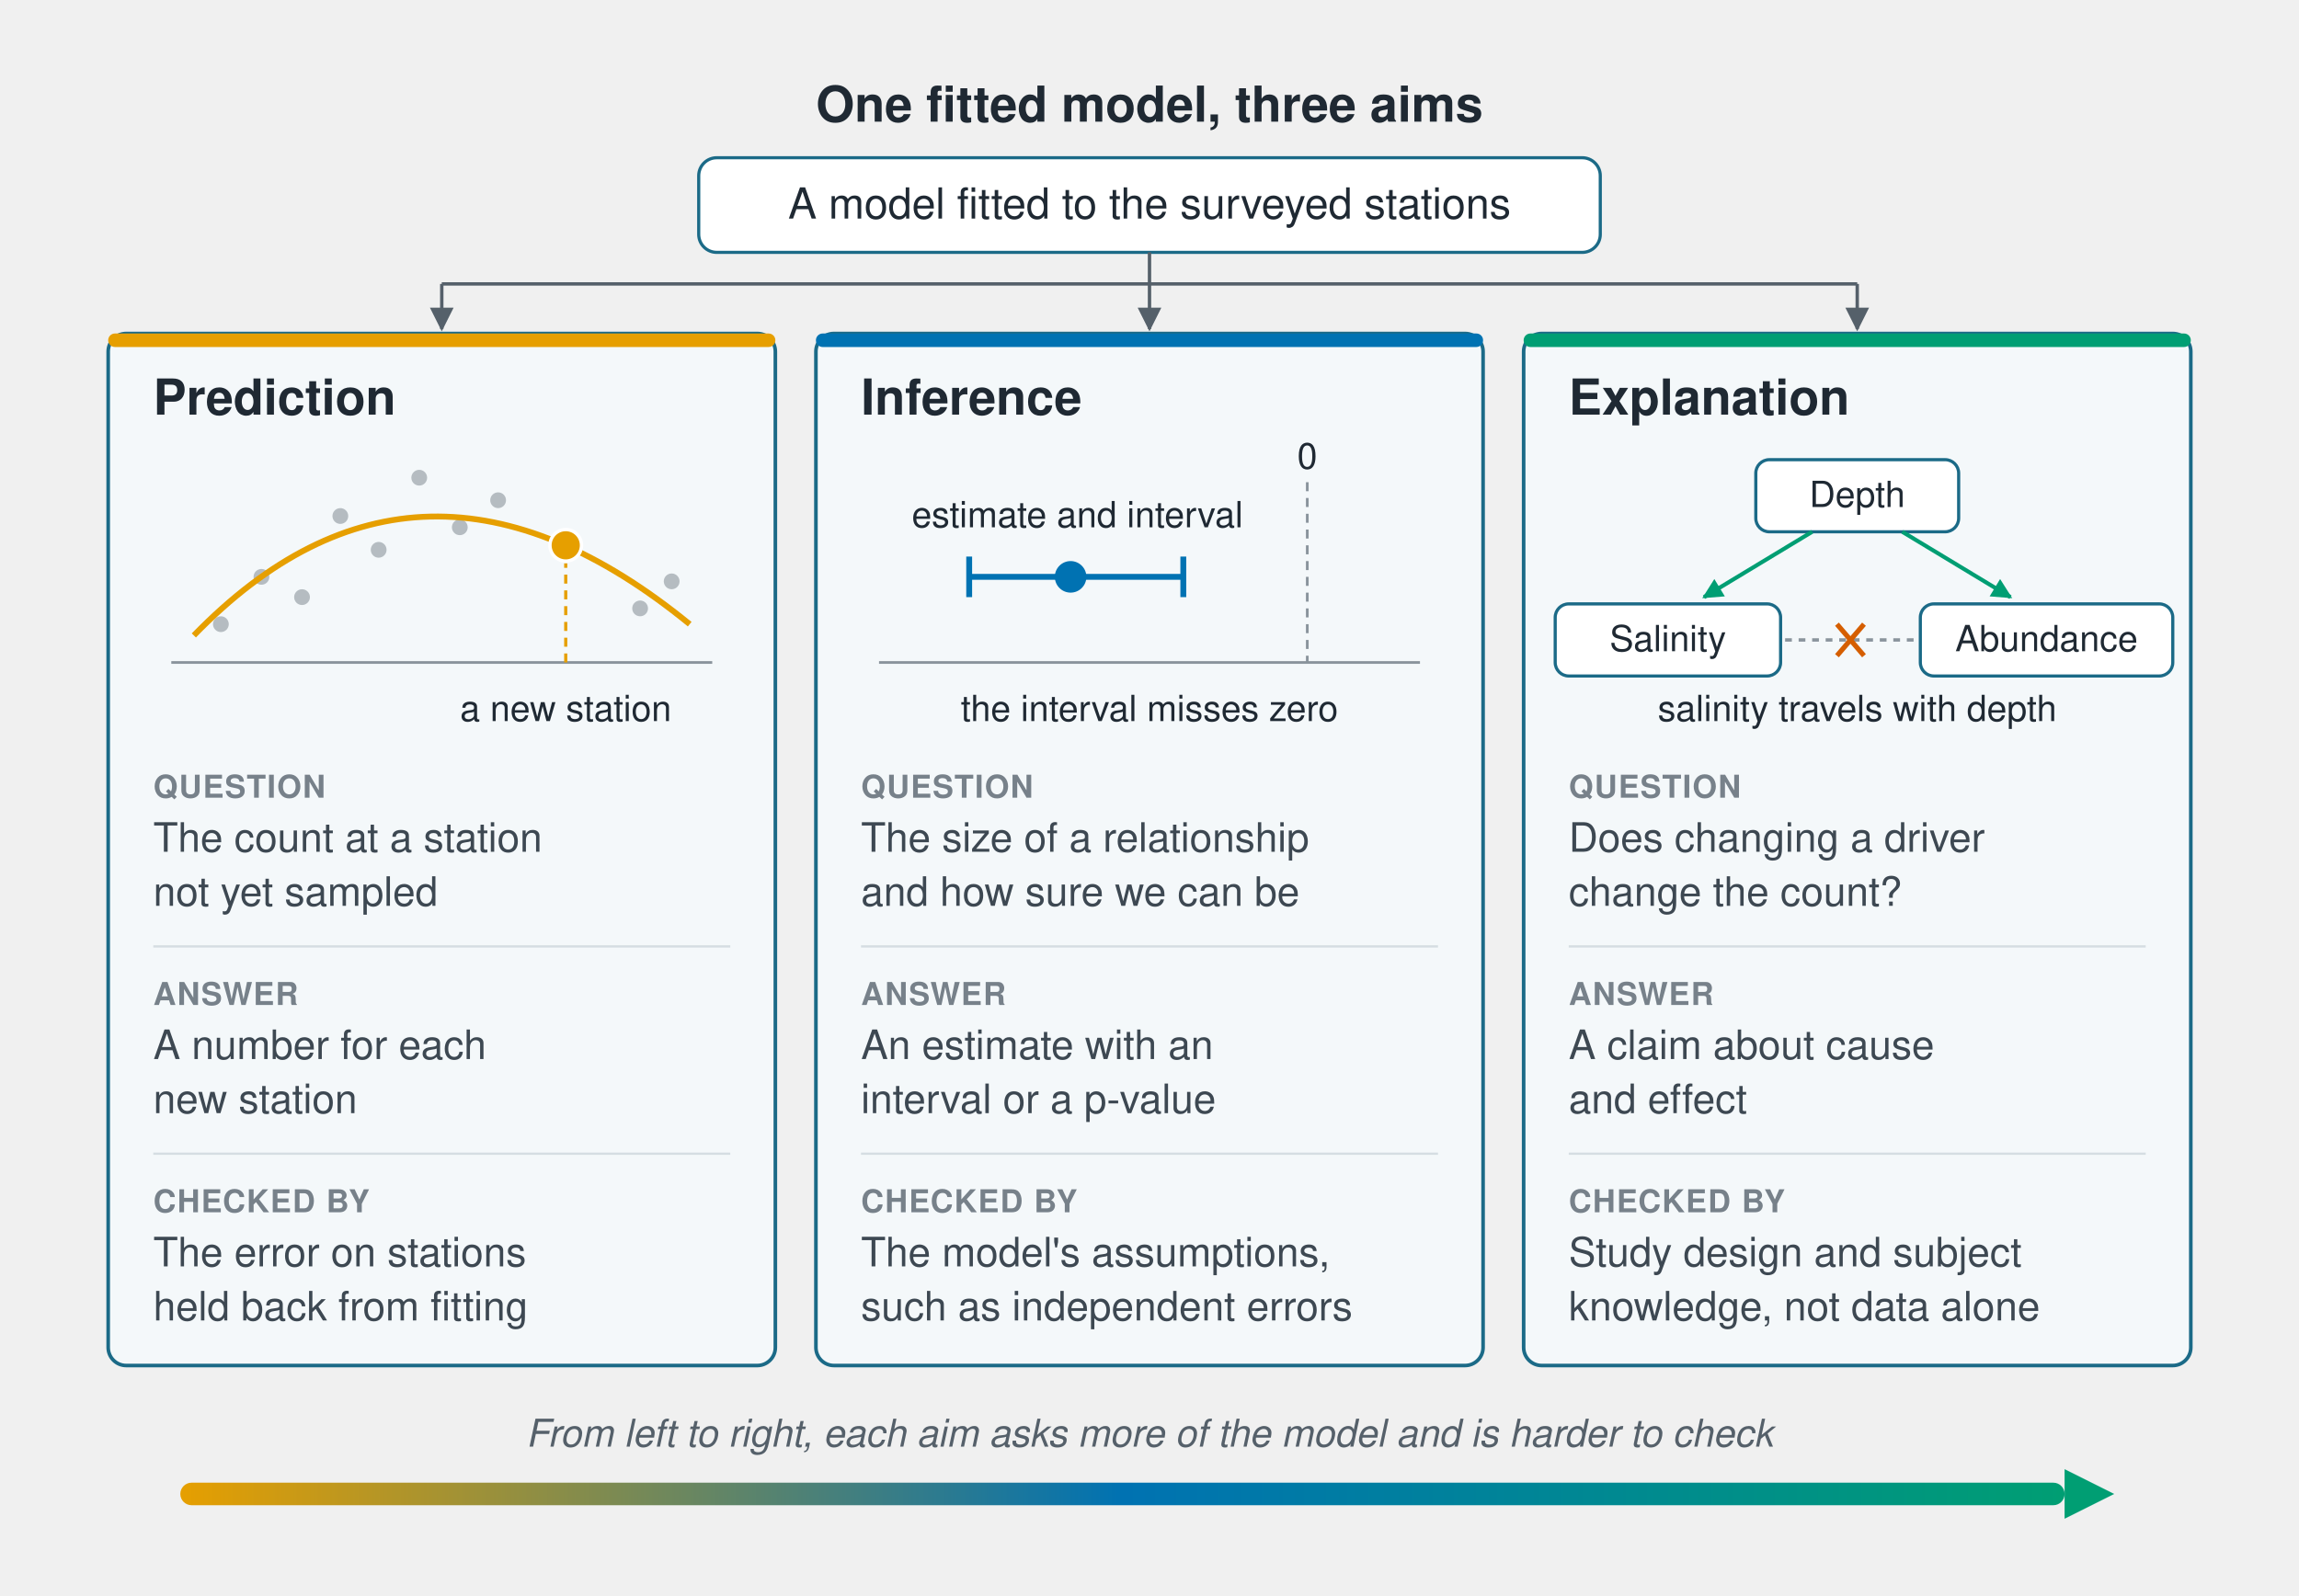
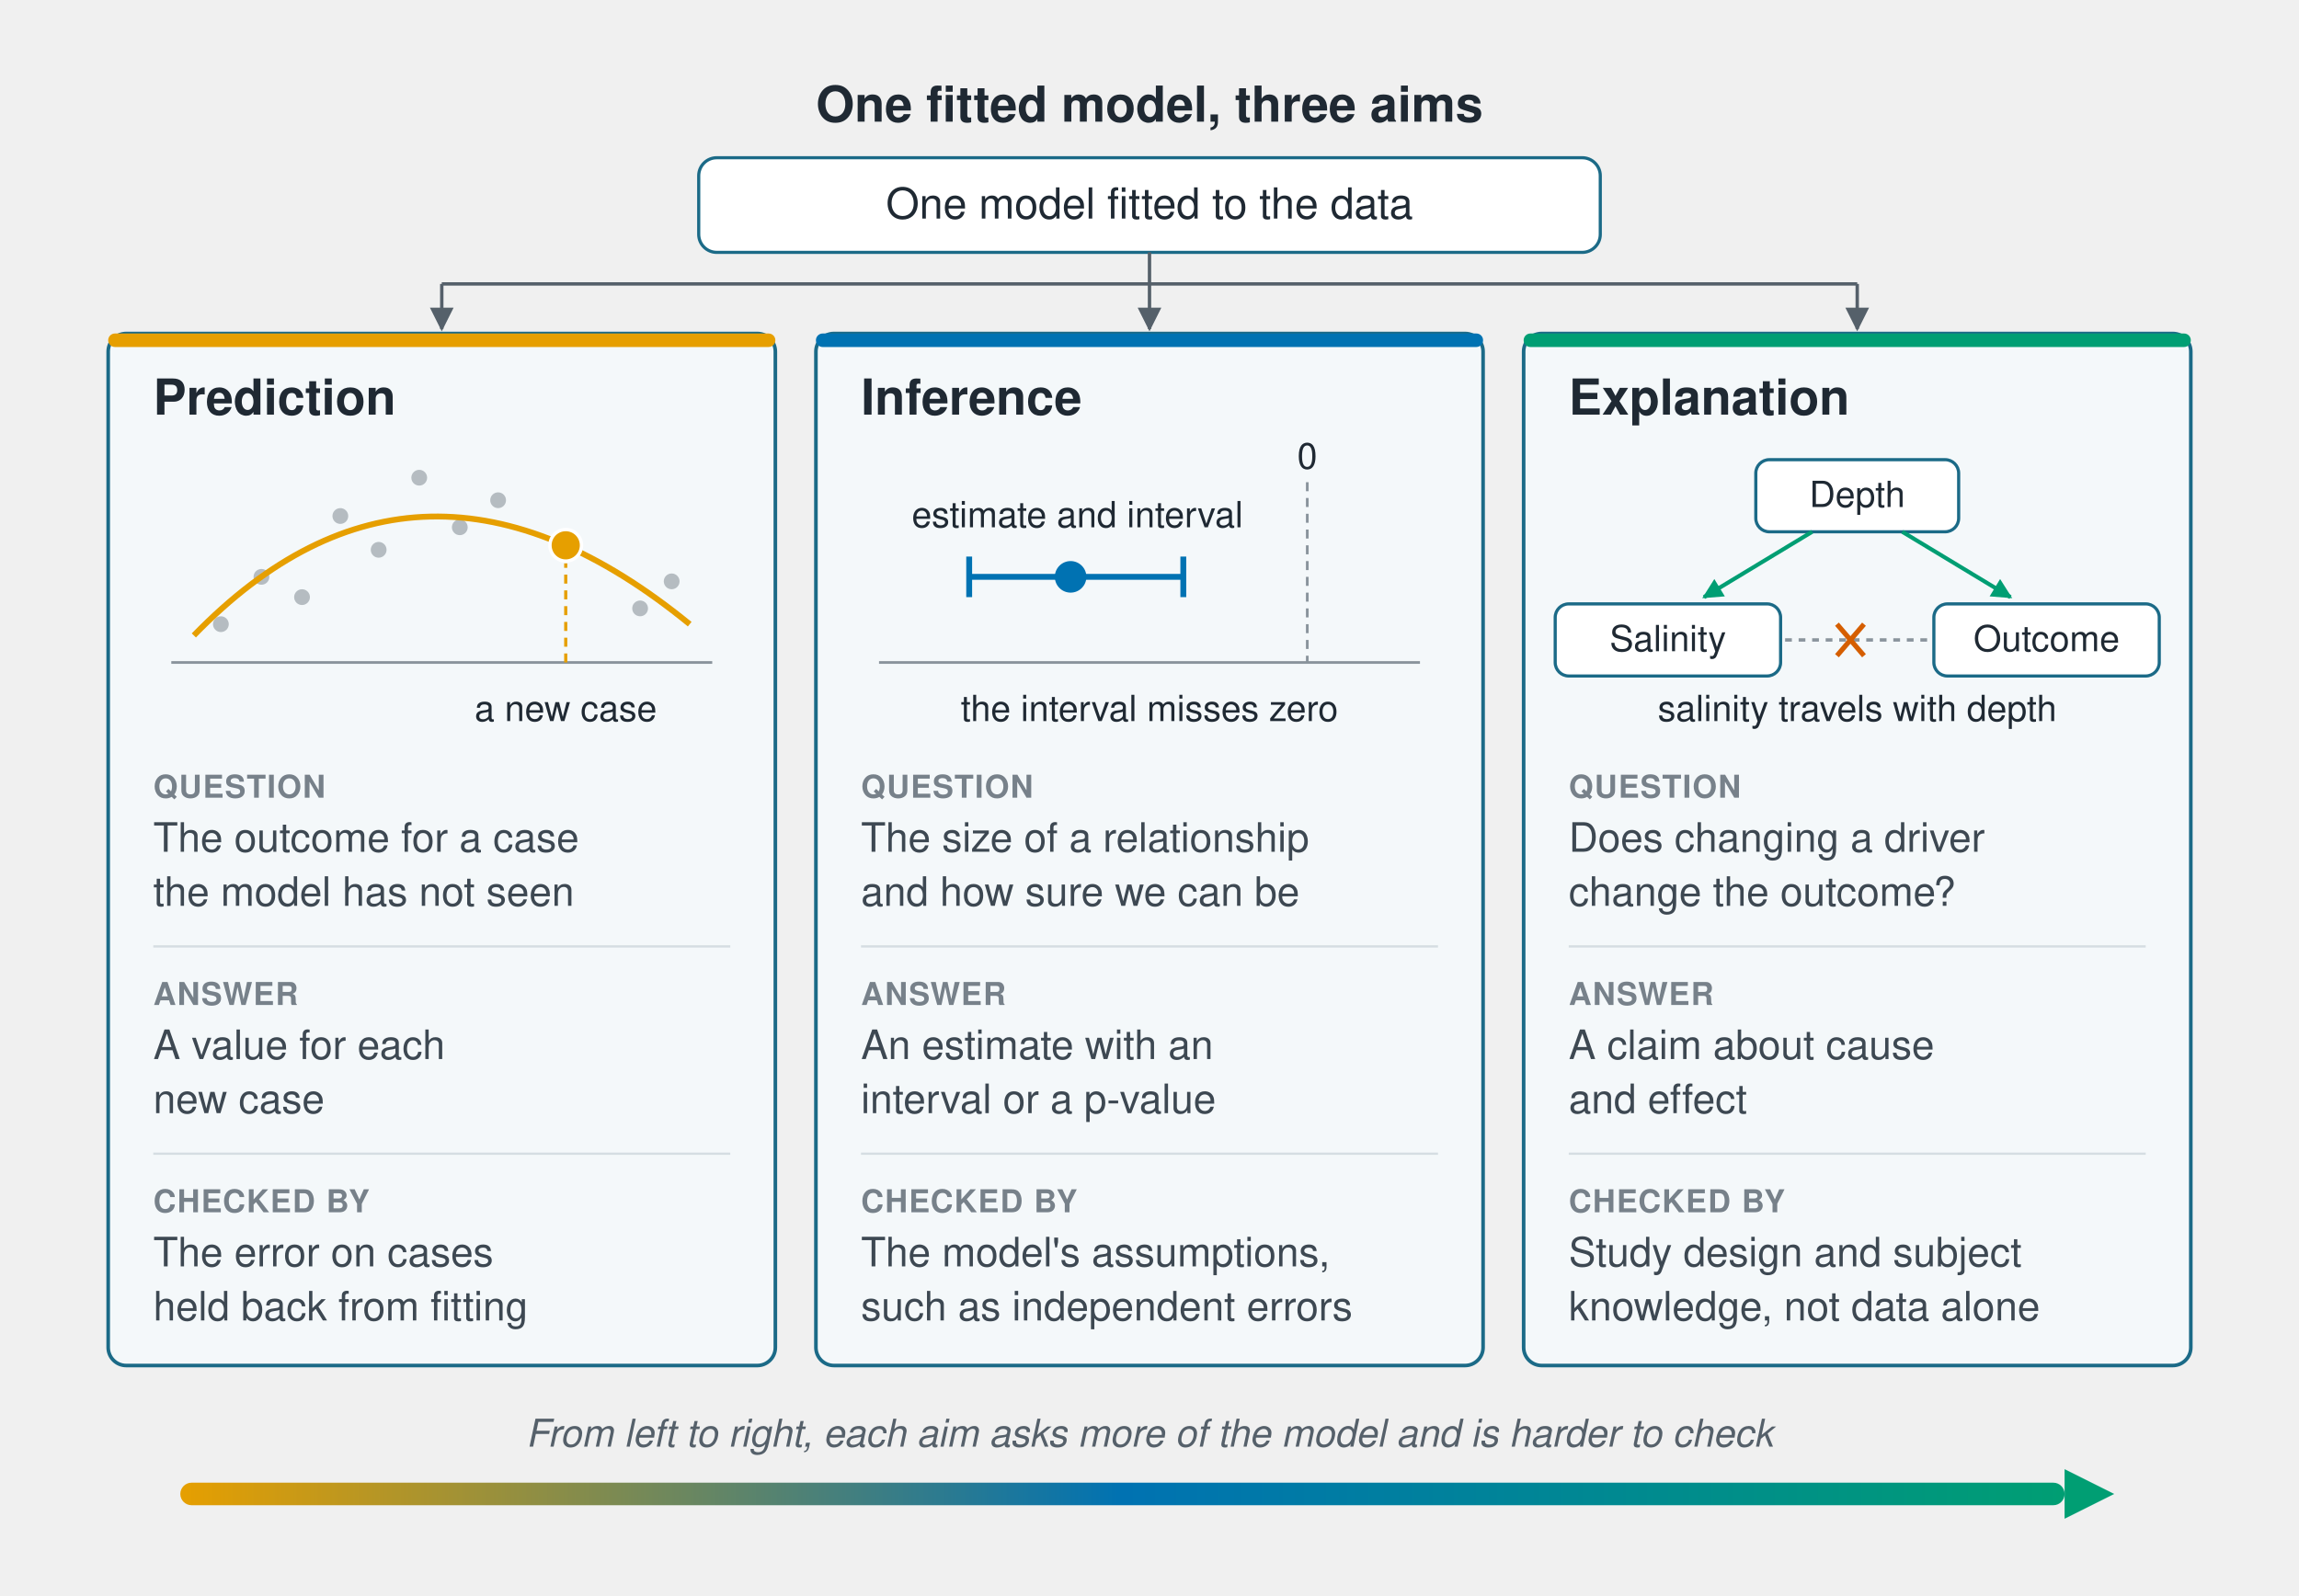
- <svg xmlns="http://www.w3.org/2000/svg" viewBox="-40 -24 1020 708" width="100%" role="img" aria-label="Prediction, inference and explanation compared. One fitted model can serve three aims. Prediction gives a number for a new station and is checked on held-back stations. Inference gives an estimate with an interval and rests on the model's assumptions. Explanation makes a claim about cause and rests on study design and subject knowledge. Each aim asks more of the model and is harder to check.">
+ <svg xmlns="http://www.w3.org/2000/svg" viewBox="-40 -24 1020 708" width="100%" role="img" aria-label="Prediction, inference and explanation compared. One fitted model can serve three aims. Prediction gives a value for a new case and is checked on held-back cases. Inference gives an estimate with an interval and rests on the model's assumptions. Explanation makes a claim about cause and rests on study design and subject knowledge. Each aim asks more of the model and is harder to check.">
  <defs>
    <marker id="arrow" viewBox="0 0 10 10" refX="9" refY="5" markerWidth="7" markerHeight="7" orient="auto-start-reverse">
      <path d="M0,0 L10,5 L0,10 z" fill="#55606a" />
    </marker>
    <marker id="arrow-end" viewBox="0 0 10 10" refX="9" refY="5" markerWidth="5" markerHeight="5" orient="auto">
      <path d="M0,0 L10,5 L0,10 z" fill="#009E73" />
    </marker>
    <linearGradient id="aims" x1="0" x2="1" y1="0" y2="0">
      <stop offset="0" stop-color="#E69F00" />
      <stop offset="0.5" stop-color="#0072B2" />
      <stop offset="1" stop-color="#009E73" />
    </linearGradient>
    <style>
    .box  { fill: #f4f8fa; stroke: #1b6a87; stroke-width: 1.6; }
    .node { fill: #ffffff; stroke: #1b6a87; stroke-width: 1.4; }
    .title{ font: bold 22px "Source Sans Pro", Helvetica, Arial, sans-serif; fill: #1f2933; }
    .head { font: bold 22px "Source Sans Pro", Helvetica, Arial, sans-serif; fill: #1f2933; }
    .body { font: 18px "Source Sans Pro", Helvetica, Arial, sans-serif; fill: #3d4852; }
    .top  { font: 19px "Source Sans Pro", Helvetica, Arial, sans-serif; fill: #1f2933; }
    .lab  { font: bold 14px "Source Sans Pro", Helvetica, Arial, sans-serif; fill: #77818a; letter-spacing: 0.5px; }
    .small{ font: 16px "Source Sans Pro", Helvetica, Arial, sans-serif; fill: #1f2933; }
    .note { font: italic 17px "Source Sans Pro", Helvetica, Arial, sans-serif; fill: #55606a; }
    .rule { stroke: #d5dde2; stroke-width: 1; }
    .axis { stroke: #8a949c; stroke-width: 1.2; }
    .link { stroke: #55606a; stroke-width: 1.5; fill: none; }
  </style>
  </defs>
  <text class="title" x="470" y="30" text-anchor="middle">One fitted model, three aims</text>
  <rect class="node" x="270" y="46" width="400" height="42" rx="8" />
-   <text class="top" x="470" y="73" text-anchor="middle">A model fitted to the surveyed stations</text>
+   <text class="top" x="470" y="73" text-anchor="middle">One model fitted to the data</text>
  <path class="link" d="M470,88 V102 M156,102 H784" />
  <path class="link" d="M156,102 V122" marker-end="url(#arrow)" />
  <path class="link" d="M470,102 V122" marker-end="url(#arrow)" />
  <path class="link" d="M784,102 V122" marker-end="url(#arrow)" />
  <rect class="box" x="8" y="124" width="296" height="458" rx="8" />
  <rect x="8" y="124" width="296" height="6" rx="3" fill="#E69F00" />
  <text class="head" x="28" y="160">Prediction</text>
  <text class="lab" x="28" y="330">QUESTION</text>
-   <text class="body" x="28" y="354">The count at a station</text>
-   <text class="body" x="28" y="378">not yet sampled</text>
+   <text class="body" x="28" y="354">The outcome for a case</text>
+   <text class="body" x="28" y="378">the model has not seen</text>
  <line class="rule" x1="28" y1="396" x2="284" y2="396" />
  <text class="lab" x="28" y="422">ANSWER</text>
-   <text class="body" x="28" y="446">A number for each</text>
-   <text class="body" x="28" y="470">new station</text>
+   <text class="body" x="28" y="446">A value for each</text>
+   <text class="body" x="28" y="470">new case</text>
  <line class="rule" x1="28" y1="488" x2="284" y2="488" />
  <text class="lab" x="28" y="514">CHECKED BY</text>
-   <text class="body" x="28" y="538">The error on stations</text>
+   <text class="body" x="28" y="538">The error on cases</text>
  <text class="body" x="28" y="562">held back from fitting</text>
  <line class="axis" x1="36" y1="270" x2="276" y2="270" />
  <g fill="#8a949c" fill-opacity="0.6">
    <circle cx="58" cy="253" r="3.5" />
    <circle cx="76" cy="232" r="3.5" />
    <circle cx="94" cy="241" r="3.5" />
    <circle cx="111" cy="205" r="3.5" />
    <circle cx="128" cy="220" r="3.5" />
    <circle cx="146" cy="188" r="3.5" />
    <circle cx="164" cy="210" r="3.5" />
    <circle cx="181" cy="198" r="3.5" />
    <circle cx="244" cy="246" r="3.5" />
    <circle cx="258" cy="234" r="3.5" />
  </g>
  <path d="M46,258 Q146,155 266,253" fill="none" stroke="#E69F00" stroke-width="2.6" />
  <line x1="211" y1="270" x2="211" y2="226" stroke="#E69F00" stroke-width="1.4" stroke-dasharray="4 3" />
  <circle cx="211" cy="218" r="7" fill="#E69F00" stroke="#ffffff" stroke-width="1.5" />
-   <text class="small" x="211" y="296" text-anchor="middle">a new station</text>
+   <text class="small" x="211" y="296" text-anchor="middle">a new case</text>
  <rect class="box" x="322" y="124" width="296" height="458" rx="8" />
  <rect x="322" y="124" width="296" height="6" rx="3" fill="#0072B2" />
  <text class="head" x="342" y="160">Inference</text>
  <text class="lab" x="342" y="330">QUESTION</text>
  <text class="body" x="342" y="354">The size of a relationship</text>
  <text class="body" x="342" y="378">and how sure we can be</text>
  <line class="rule" x1="342" y1="396" x2="598" y2="396" />
  <text class="lab" x="342" y="422">ANSWER</text>
  <text class="body" x="342" y="446">An estimate with an</text>
  <text class="body" x="342" y="470">interval or a p-value</text>
  <line class="rule" x1="342" y1="488" x2="598" y2="488" />
  <text class="lab" x="342" y="514">CHECKED BY</text>
  <text class="body" x="342" y="538">The model's assumptions,</text>
  <text class="body" x="342" y="562">such as independent errors</text>
  <line class="axis" x1="350" y1="270" x2="590" y2="270" />
  <line x1="540" y1="190" x2="540" y2="270" stroke="#8a949c" stroke-width="1.2" stroke-dasharray="4 3" />
  <text class="small" x="540" y="184" text-anchor="middle">0</text>
  <line x1="390" y1="232" x2="485" y2="232" stroke="#0072B2" stroke-width="2.6" />
  <line x1="390" y1="223" x2="390" y2="241" stroke="#0072B2" stroke-width="2.6" />
  <line x1="485" y1="223" x2="485" y2="241" stroke="#0072B2" stroke-width="2.6" />
  <circle cx="435" cy="232" r="7" fill="#0072B2" />
  <text class="small" x="438" y="210" text-anchor="middle">estimate and interval</text>
  <text class="small" x="470" y="296" text-anchor="middle">the interval misses zero</text>
  <rect class="box" x="636" y="124" width="296" height="458" rx="8" />
  <rect x="636" y="124" width="296" height="6" rx="3" fill="#009E73" />
  <text class="head" x="656" y="160">Explanation</text>
  <text class="lab" x="656" y="330">QUESTION</text>
  <text class="body" x="656" y="354">Does changing a driver</text>
-   <text class="body" x="656" y="378">change the count?</text>
+   <text class="body" x="656" y="378">change the outcome?</text>
  <line class="rule" x1="656" y1="396" x2="912" y2="396" />
  <text class="lab" x="656" y="422">ANSWER</text>
  <text class="body" x="656" y="446">A claim about cause</text>
  <text class="body" x="656" y="470">and effect</text>
  <line class="rule" x1="656" y1="488" x2="912" y2="488" />
  <text class="lab" x="656" y="514">CHECKED BY</text>
  <text class="body" x="656" y="538">Study design and subject</text>
  <text class="body" x="656" y="562">knowledge, not data alone</text>
  <rect class="node" x="739" y="180" width="90" height="32" rx="6" />
  <text class="small" x="784" y="201" text-anchor="middle">Depth</text>
  <rect class="node" x="650" y="244" width="100" height="32" rx="6" />
  <text class="small" x="700" y="265" text-anchor="middle">Salinity</text>
-   <rect class="node" x="812" y="244" width="112" height="32" rx="6" />
-   <text class="small" x="868" y="265" text-anchor="middle">Abundance</text>
+   <rect class="node" x="818" y="244" width="100" height="32" rx="6" />
+   <text class="small" x="868" y="265" text-anchor="middle">Outcome</text>
  <line x1="764" y1="212" x2="716" y2="241" stroke="#009E73" stroke-width="1.8" marker-end="url(#arrow-end)" />
  <line x1="804" y1="212" x2="852" y2="241" stroke="#009E73" stroke-width="1.8" marker-end="url(#arrow-end)" />
-   <line x1="752" y1="260" x2="810" y2="260" stroke="#8a949c" stroke-width="1.5" stroke-dasharray="3 3" />
+   <line x1="752" y1="260" x2="816" y2="260" stroke="#8a949c" stroke-width="1.5" stroke-dasharray="3 3" />
  <path d="M775,253 L787,267 M787,253 L775,267" stroke="#D55E00" stroke-width="2.2" />
  <text class="small" x="784" y="296" text-anchor="middle">salinity travels with depth</text>
  <text class="note" x="470" y="618" text-anchor="middle">From left to right, each aim asks more of the model and is harder to check</text>
  <rect x="40" y="634" width="836" height="10" rx="5" fill="url(#aims)" />
  <path d="M876,628 L898,639 L876,650 z" fill="#009E73" />
</svg>
